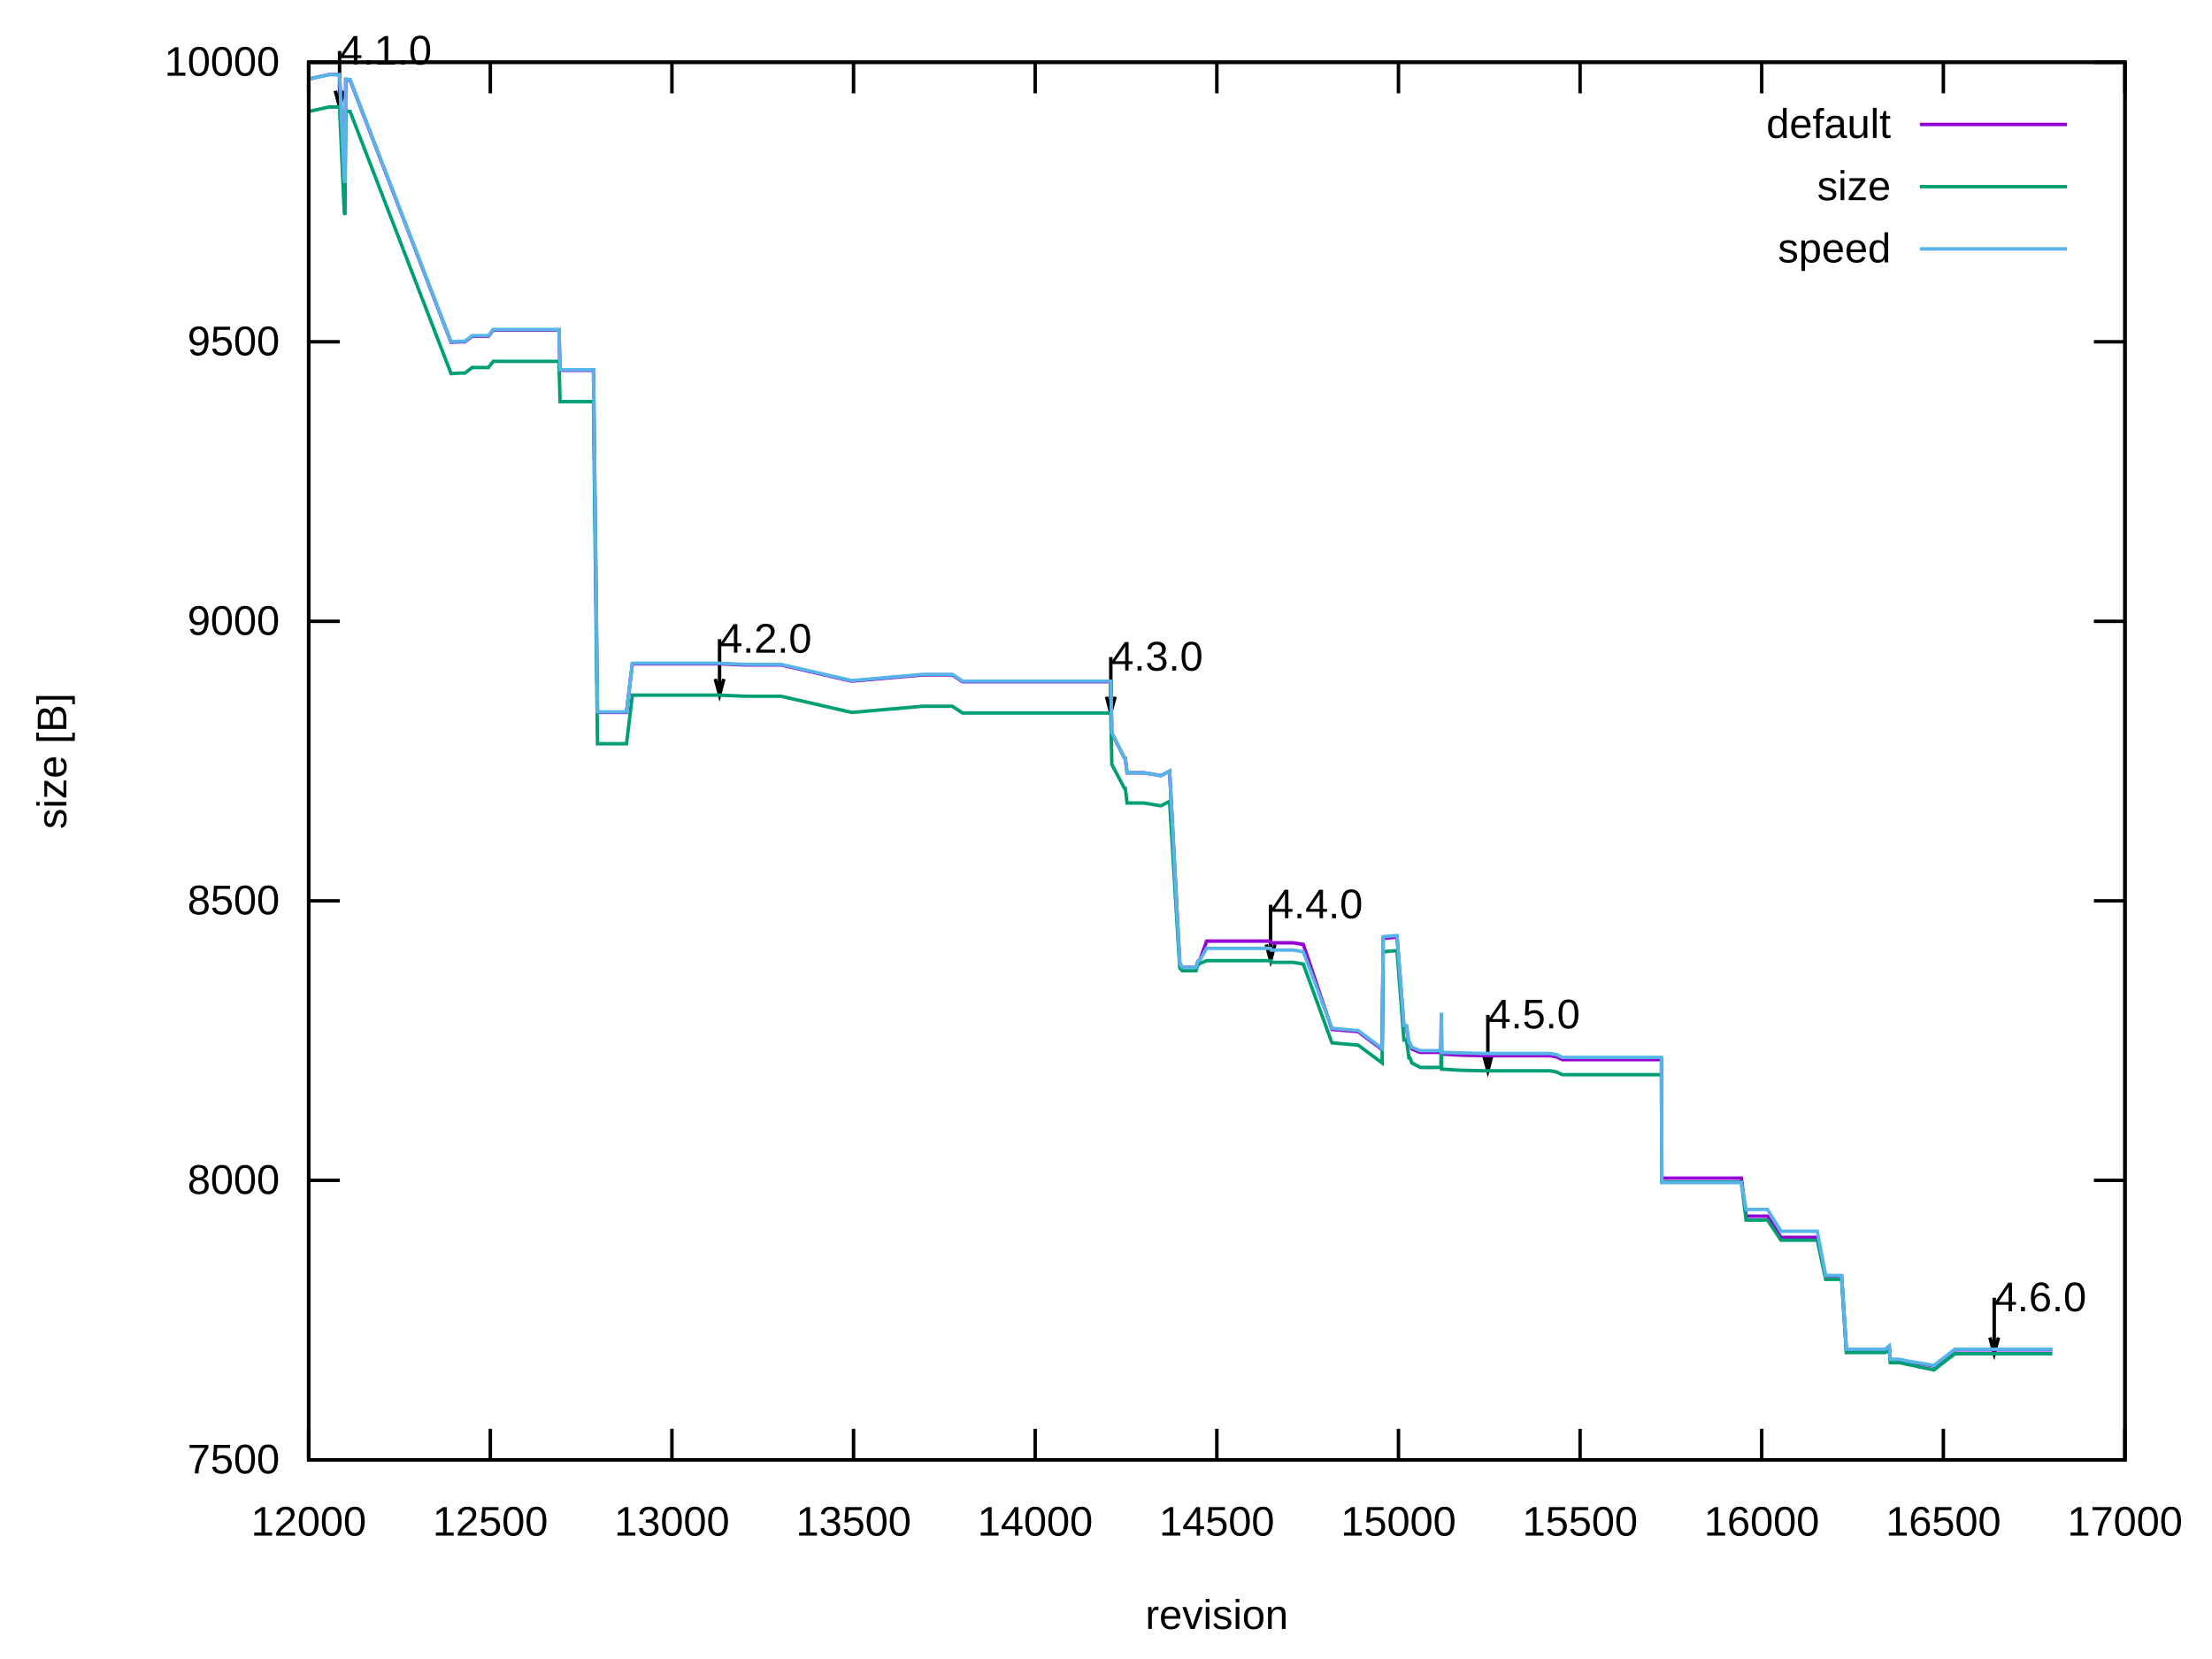
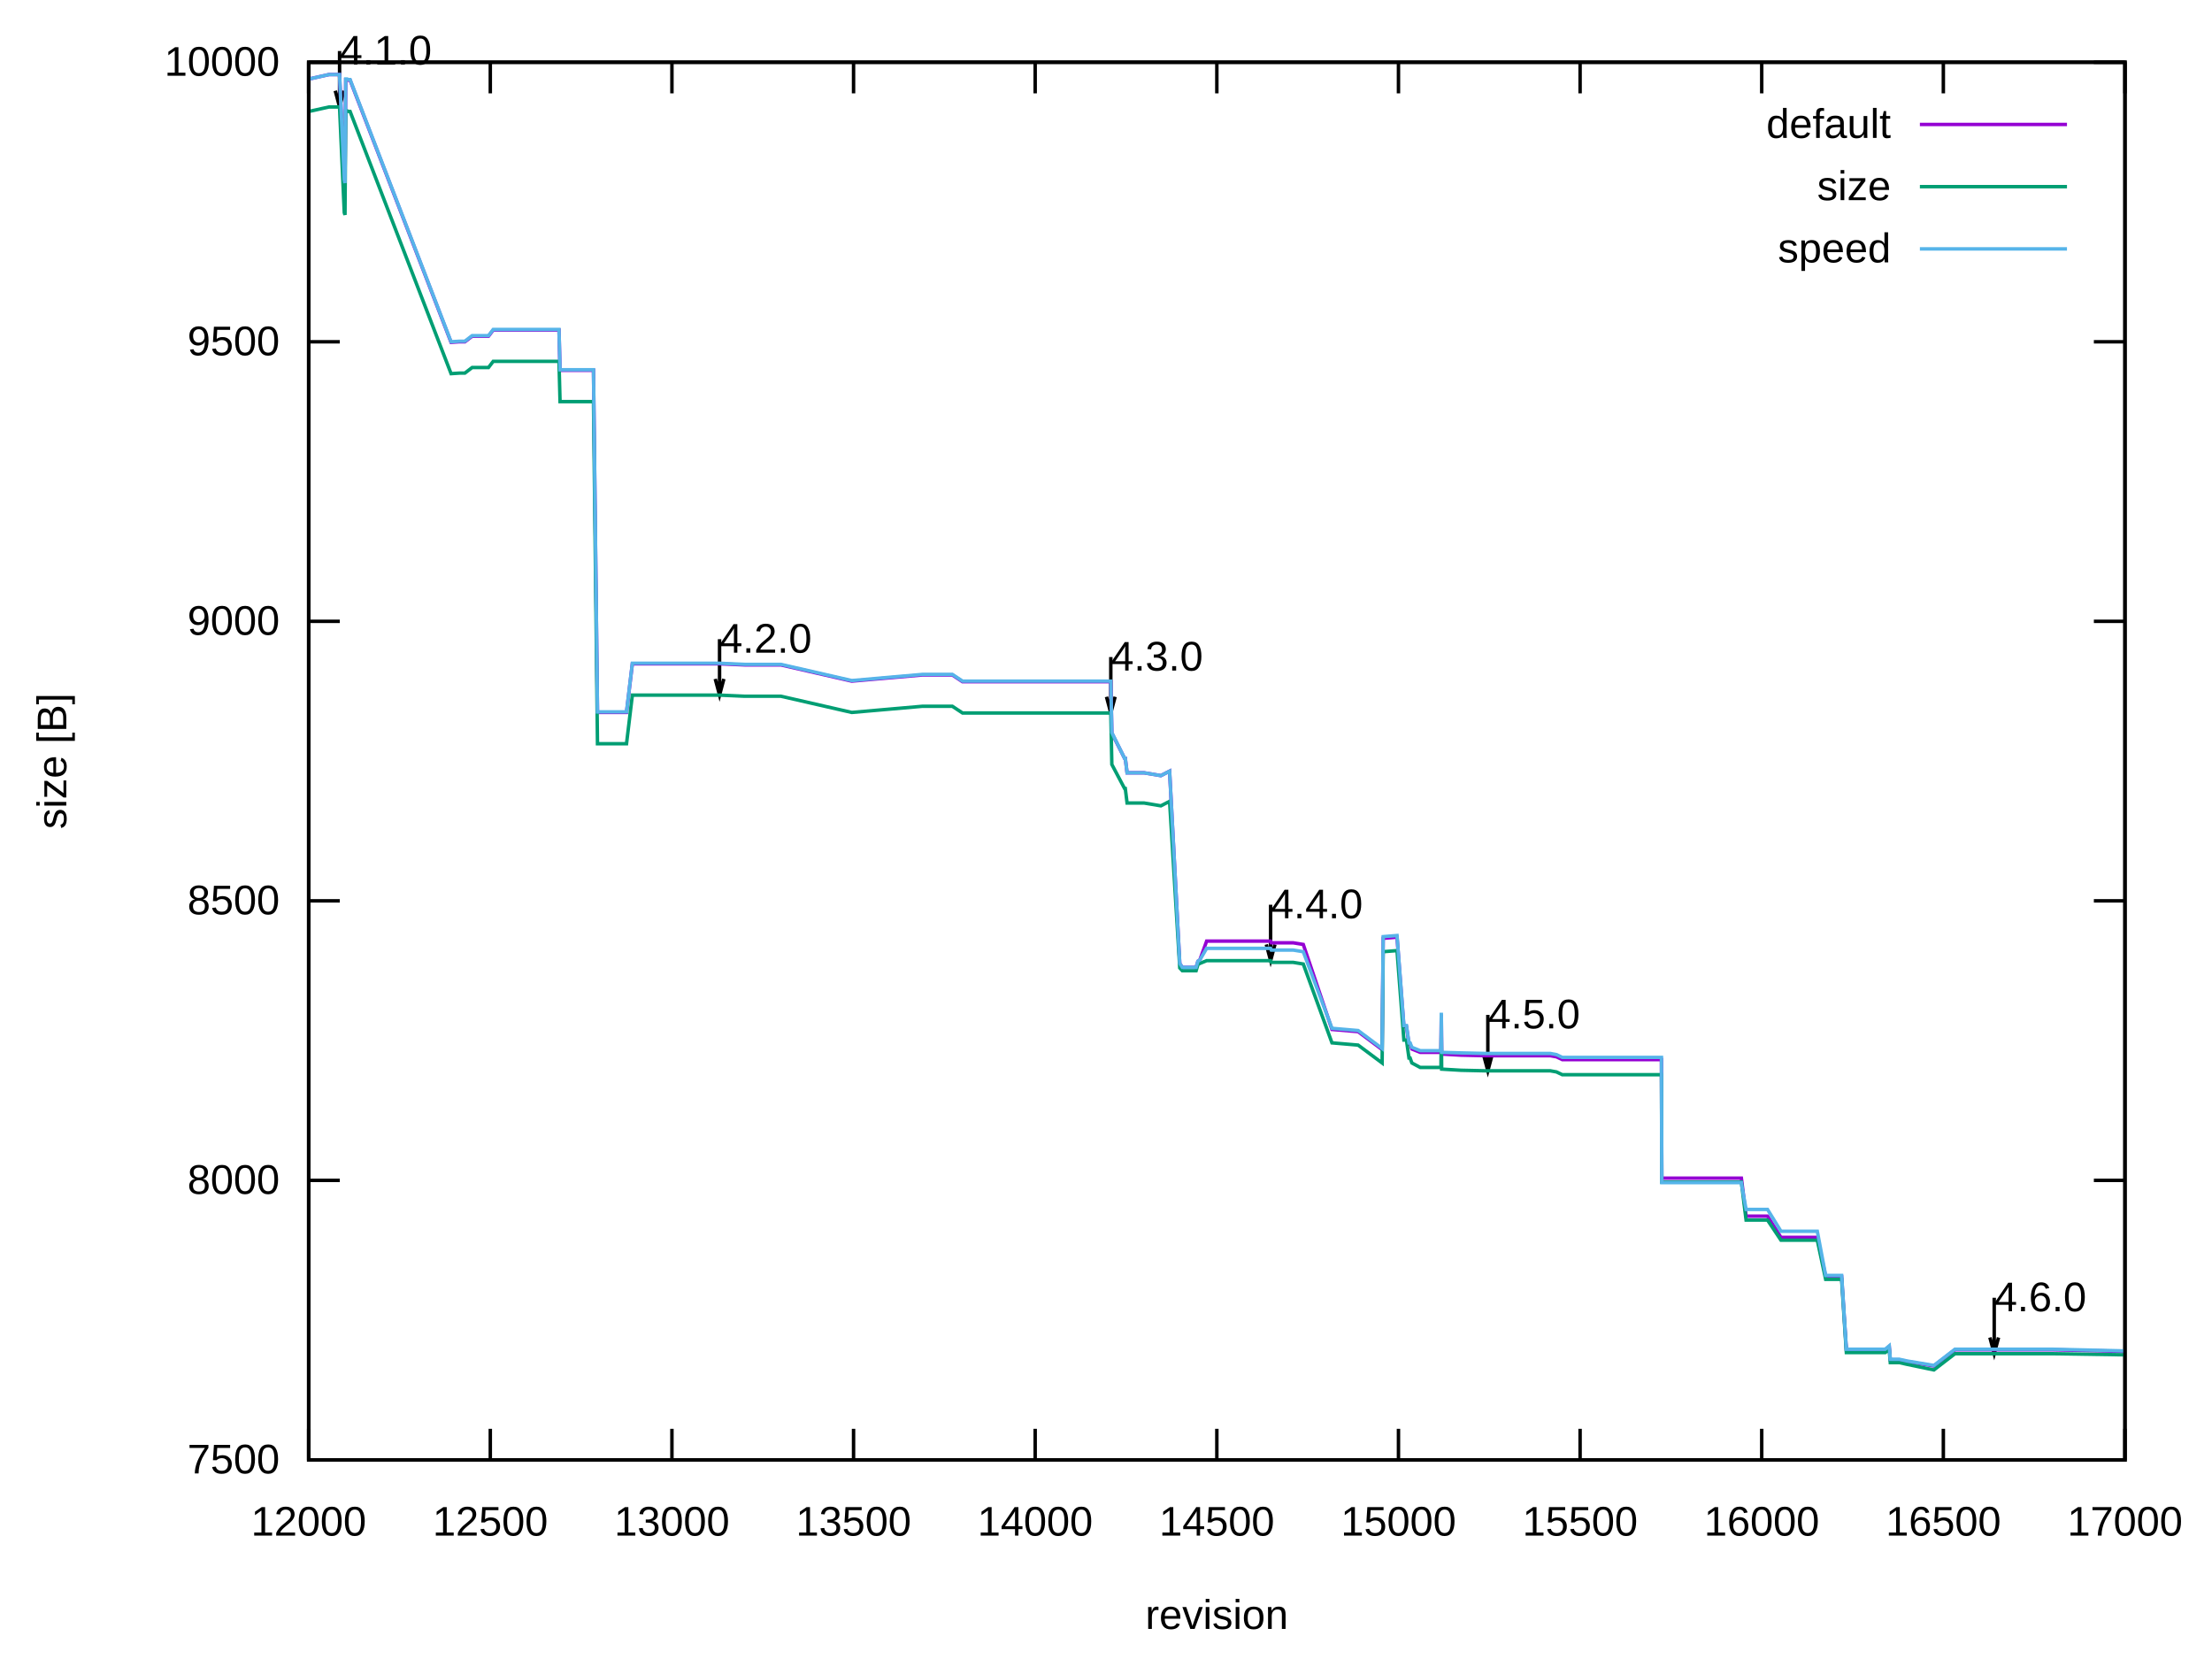
<svg xmlns="http://www.w3.org/2000/svg" xmlns:xlink="http://www.w3.org/1999/xlink" width="640" height="480" viewBox="0 0 640 480">
  <g id="gnuplot_canvas">
    <rect x="0" y="0" width="640" height="480" fill="none" />
    <defs>
      <circle id="gpDot" r="0.5" stroke-width="0.5" stroke="currentColor" />
      <path id="gpPt0" stroke-width="0.222" stroke="currentColor" d="M-1,0 h2 M0,-1 v2" />
      <path id="gpPt1" stroke-width="0.222" stroke="currentColor" d="M-1,-1 L1,1 M1,-1 L-1,1" />
      <path id="gpPt2" stroke-width="0.222" stroke="currentColor" d="M-1,0 L1,0 M0,-1 L0,1 M-1,-1 L1,1 M-1,1 L1,-1" />
      <rect id="gpPt3" stroke-width="0.222" stroke="currentColor" x="-1" y="-1" width="2" height="2" />
      <rect id="gpPt4" stroke-width="0.222" stroke="currentColor" fill="currentColor" x="-1" y="-1" width="2" height="2" />
      <circle id="gpPt5" stroke-width="0.222" stroke="currentColor" cx="0" cy="0" r="1" />
      <use xlink:href="#gpPt5" id="gpPt6" fill="currentColor" stroke="none" />
      <path id="gpPt7" stroke-width="0.222" stroke="currentColor" d="M0,-1.33 L-1.33,0.67 L1.33,0.67 z" />
      <use xlink:href="#gpPt7" id="gpPt8" fill="currentColor" stroke="none" />
      <use xlink:href="#gpPt7" id="gpPt9" stroke="currentColor" transform="rotate(180)" />
      <use xlink:href="#gpPt9" id="gpPt10" fill="currentColor" stroke="none" />
      <use xlink:href="#gpPt3" id="gpPt11" stroke="currentColor" transform="rotate(45)" />
      <use xlink:href="#gpPt11" id="gpPt12" fill="currentColor" stroke="none" />
      <path id="gpPt13" stroke-width="0.222" stroke="currentColor" d="M0,1.330 L1.265,0.411 L0.782,-1.067 L-0.782,-1.076 L-1.265,0.411 z" />
      <use xlink:href="#gpPt13" id="gpPt14" fill="currentColor" stroke="none" />
      <filter id="textbox" filterUnits="objectBoundingBox" x="0" y="0" height="1" width="1">
        <feFlood flood-color="white" flood-opacity="1" result="bgnd" />
        <feComposite in="SourceGraphic" in2="bgnd" operator="atop" />
      </filter>
      <filter id="greybox" filterUnits="objectBoundingBox" x="0" y="0" height="1" width="1">
        <feFlood flood-color="lightgrey" flood-opacity="1" result="grey" />
        <feComposite in="SourceGraphic" in2="grey" operator="atop" />
      </filter>
    </defs>
    <g fill="none" color="white" stroke="currentColor" stroke-width="1.00" stroke-linecap="butt" stroke-linejoin="miter">
</g>
    <g fill="none" color="black" stroke="currentColor" stroke-width="1.00" stroke-linecap="butt" stroke-linejoin="miter">
      <path stroke="black" d="M89.31,422.40 L98.31,422.40 M614.82,422.40 L605.82,422.40  " />
      <g transform="translate(80.92,426.30)" stroke="none" fill="black" font-family="Arial" font-size="12.00" text-anchor="end">
        <text>
          <tspan font-family="Arial"> 7500</tspan>
        </text>
      </g>
    </g>
    <g fill="none" color="black" stroke="currentColor" stroke-width="1.00" stroke-linecap="butt" stroke-linejoin="miter">
      <path stroke="black" d="M89.31,341.52 L98.31,341.52 M614.82,341.52 L605.82,341.52  " />
      <g transform="translate(80.92,345.42)" stroke="none" fill="black" font-family="Arial" font-size="12.00" text-anchor="end">
        <text>
          <tspan font-family="Arial"> 8000</tspan>
        </text>
      </g>
    </g>
    <g fill="none" color="black" stroke="currentColor" stroke-width="1.00" stroke-linecap="butt" stroke-linejoin="miter">
      <path stroke="black" d="M89.31,260.64 L98.31,260.64 M614.82,260.64 L605.82,260.64  " />
      <g transform="translate(80.92,264.54)" stroke="none" fill="black" font-family="Arial" font-size="12.00" text-anchor="end">
        <text>
          <tspan font-family="Arial"> 8500</tspan>
        </text>
      </g>
    </g>
    <g fill="none" color="black" stroke="currentColor" stroke-width="1.00" stroke-linecap="butt" stroke-linejoin="miter">
      <path stroke="black" d="M89.31,179.77 L98.31,179.77 M614.82,179.77 L605.82,179.77  " />
      <g transform="translate(80.92,183.67)" stroke="none" fill="black" font-family="Arial" font-size="12.00" text-anchor="end">
        <text>
          <tspan font-family="Arial"> 9000</tspan>
        </text>
      </g>
    </g>
    <g fill="none" color="black" stroke="currentColor" stroke-width="1.00" stroke-linecap="butt" stroke-linejoin="miter">
      <path stroke="black" d="M89.31,98.89 L98.31,98.89 M614.82,98.89 L605.82,98.89  " />
      <g transform="translate(80.92,102.79)" stroke="none" fill="black" font-family="Arial" font-size="12.00" text-anchor="end">
        <text>
          <tspan font-family="Arial"> 9500</tspan>
        </text>
      </g>
    </g>
    <g fill="none" color="black" stroke="currentColor" stroke-width="1.00" stroke-linecap="butt" stroke-linejoin="miter">
      <path stroke="black" d="M89.31,18.01 L98.31,18.01 M614.82,18.01 L605.82,18.01  " />
      <g transform="translate(80.92,21.91)" stroke="none" fill="black" font-family="Arial" font-size="12.00" text-anchor="end">
        <text>
          <tspan font-family="Arial"> 10000</tspan>
        </text>
      </g>
    </g>
    <g fill="none" color="black" stroke="currentColor" stroke-width="1.00" stroke-linecap="butt" stroke-linejoin="miter">
      <path stroke="black" d="M89.31,422.40 L89.31,413.40 M89.31,18.01 L89.31,27.01  " />
      <g transform="translate(89.31,444.30)" stroke="none" fill="black" font-family="Arial" font-size="12.00" text-anchor="middle">
        <text>
          <tspan font-family="Arial"> 12000</tspan>
        </text>
      </g>
    </g>
    <g fill="none" color="black" stroke="currentColor" stroke-width="1.00" stroke-linecap="butt" stroke-linejoin="miter">
      <path stroke="black" d="M141.86,422.40 L141.86,413.40 M141.86,18.01 L141.86,27.01  " />
      <g transform="translate(141.86,444.30)" stroke="none" fill="black" font-family="Arial" font-size="12.00" text-anchor="middle">
        <text>
          <tspan font-family="Arial"> 12500</tspan>
        </text>
      </g>
    </g>
    <g fill="none" color="black" stroke="currentColor" stroke-width="1.00" stroke-linecap="butt" stroke-linejoin="miter">
      <path stroke="black" d="M194.41,422.40 L194.41,413.40 M194.41,18.01 L194.41,27.01  " />
      <g transform="translate(194.41,444.30)" stroke="none" fill="black" font-family="Arial" font-size="12.00" text-anchor="middle">
        <text>
          <tspan font-family="Arial"> 13000</tspan>
        </text>
      </g>
    </g>
    <g fill="none" color="black" stroke="currentColor" stroke-width="1.00" stroke-linecap="butt" stroke-linejoin="miter">
      <path stroke="black" d="M246.96,422.40 L246.96,413.40 M246.96,18.01 L246.96,27.01  " />
      <g transform="translate(246.96,444.30)" stroke="none" fill="black" font-family="Arial" font-size="12.00" text-anchor="middle">
        <text>
          <tspan font-family="Arial"> 13500</tspan>
        </text>
      </g>
    </g>
    <g fill="none" color="black" stroke="currentColor" stroke-width="1.00" stroke-linecap="butt" stroke-linejoin="miter">
      <path stroke="black" d="M299.51,422.40 L299.51,413.40 M299.51,18.01 L299.51,27.01  " />
      <g transform="translate(299.51,444.30)" stroke="none" fill="black" font-family="Arial" font-size="12.00" text-anchor="middle">
        <text>
          <tspan font-family="Arial"> 14000</tspan>
        </text>
      </g>
    </g>
    <g fill="none" color="black" stroke="currentColor" stroke-width="1.00" stroke-linecap="butt" stroke-linejoin="miter">
      <path stroke="black" d="M352.07,422.40 L352.07,413.40 M352.07,18.01 L352.07,27.01  " />
      <g transform="translate(352.07,444.30)" stroke="none" fill="black" font-family="Arial" font-size="12.00" text-anchor="middle">
        <text>
          <tspan font-family="Arial"> 14500</tspan>
        </text>
      </g>
    </g>
    <g fill="none" color="black" stroke="currentColor" stroke-width="1.00" stroke-linecap="butt" stroke-linejoin="miter">
      <path stroke="black" d="M404.62,422.40 L404.62,413.40 M404.62,18.01 L404.62,27.01  " />
      <g transform="translate(404.62,444.30)" stroke="none" fill="black" font-family="Arial" font-size="12.00" text-anchor="middle">
        <text>
          <tspan font-family="Arial"> 15000</tspan>
        </text>
      </g>
    </g>
    <g fill="none" color="black" stroke="currentColor" stroke-width="1.00" stroke-linecap="butt" stroke-linejoin="miter">
      <path stroke="black" d="M457.17,422.40 L457.17,413.40 M457.17,18.01 L457.17,27.01  " />
      <g transform="translate(457.17,444.30)" stroke="none" fill="black" font-family="Arial" font-size="12.00" text-anchor="middle">
        <text>
          <tspan font-family="Arial"> 15500</tspan>
        </text>
      </g>
    </g>
    <g fill="none" color="black" stroke="currentColor" stroke-width="1.00" stroke-linecap="butt" stroke-linejoin="miter">
      <path stroke="black" d="M509.72,422.40 L509.72,413.40 M509.72,18.01 L509.72,27.01  " />
      <g transform="translate(509.72,444.30)" stroke="none" fill="black" font-family="Arial" font-size="12.00" text-anchor="middle">
        <text>
          <tspan font-family="Arial"> 16000</tspan>
        </text>
      </g>
    </g>
    <g fill="none" color="black" stroke="currentColor" stroke-width="1.00" stroke-linecap="butt" stroke-linejoin="miter">
      <path stroke="black" d="M562.27,422.40 L562.27,413.40 M562.27,18.01 L562.27,27.01  " />
      <g transform="translate(562.27,444.30)" stroke="none" fill="black" font-family="Arial" font-size="12.00" text-anchor="middle">
        <text>
          <tspan font-family="Arial"> 16500</tspan>
        </text>
      </g>
    </g>
    <g fill="none" color="black" stroke="currentColor" stroke-width="1.00" stroke-linecap="butt" stroke-linejoin="miter">
      <path stroke="black" d="M614.82,422.40 L614.82,413.40 M614.82,18.01 L614.82,27.01  " />
      <g transform="translate(614.82,444.30)" stroke="none" fill="black" font-family="Arial" font-size="12.00" text-anchor="middle">
        <text>
          <tspan font-family="Arial"> 17000</tspan>
        </text>
      </g>
    </g>
    <g fill="none" color="black" stroke="currentColor" stroke-width="1.00" stroke-linecap="butt" stroke-linejoin="miter">
</g>
    <g fill="none" color="black" stroke="currentColor" stroke-width="1.00" stroke-linecap="butt" stroke-linejoin="miter">
      <path stroke="black" d="M89.31,18.01 L89.31,422.40 L614.82,422.40 L614.82,18.01 L89.31,18.01 Z  " />
      <g transform="translate(98.24,18.67)" stroke="none" fill="black" font-family="Arial" font-size="12.00" text-anchor="start">
        <text>
          <tspan font-family="Arial">4.1.0</tspan>
        </text>
      </g>
      <g transform="translate(208.18,188.84)" stroke="none" fill="black" font-family="Arial" font-size="12.00" text-anchor="start">
        <text>
          <tspan font-family="Arial">4.2.0</tspan>
        </text>
      </g>
      <g transform="translate(321.38,194.02)" stroke="none" fill="black" font-family="Arial" font-size="12.00" text-anchor="start">
        <text>
          <tspan font-family="Arial">4.3.0</tspan>
        </text>
      </g>
      <g transform="translate(367.62,265.68)" stroke="none" fill="black" font-family="Arial" font-size="12.00" text-anchor="start">
        <text>
          <tspan font-family="Arial">4.4.0</tspan>
        </text>
      </g>
      <g transform="translate(430.47,297.54)" stroke="none" fill="black" font-family="Arial" font-size="12.00" text-anchor="start">
        <text>
          <tspan font-family="Arial">4.5.0</tspan>
        </text>
      </g>
      <g transform="translate(576.98,379.39)" stroke="none" fill="black" font-family="Arial" font-size="12.00" text-anchor="start">
        <text>
          <tspan font-family="Arial">4.6.0</tspan>
        </text>
      </g>
    </g>
    <g fill="none" color="black" stroke="currentColor" stroke-width="1.00" stroke-linecap="butt" stroke-linejoin="miter">
      <path stroke="black" d="M97.00,26.26 L98.25,30.94 L99.50,26.26 M98.25,14.76 L98.25,30.94  " />
    </g>
    <g fill="none" color="black" stroke="currentColor" stroke-width="1.00" stroke-linecap="butt" stroke-linejoin="miter">
      <path stroke="black" d="M206.94,196.43 L208.19,201.11 L209.44,196.43 M208.19,184.93 L208.19,201.11  " />
    </g>
    <g fill="none" color="black" stroke="currentColor" stroke-width="1.00" stroke-linecap="butt" stroke-linejoin="miter">
      <path stroke="black" d="M320.14,201.60 L321.39,206.28 L322.64,201.60 M321.39,190.11 L321.39,206.28  " />
    </g>
    <g fill="none" color="black" stroke="currentColor" stroke-width="1.00" stroke-linecap="butt" stroke-linejoin="miter">
      <path stroke="black" d="M366.38,273.26 L367.63,277.94 L368.88,273.26 M367.63,261.77 L367.63,277.94  " />
    </g>
    <g fill="none" color="black" stroke="currentColor" stroke-width="1.00" stroke-linecap="butt" stroke-linejoin="miter">
      <path stroke="black" d="M429.23,305.13 L430.48,309.81 L431.73,305.13 M430.48,293.63 L430.48,309.81  " />
    </g>
    <g fill="none" color="black" stroke="currentColor" stroke-width="1.00" stroke-linecap="butt" stroke-linejoin="miter">
      <path stroke="black" d="M575.74,386.98 L576.99,391.66 L578.24,386.98 M576.99,375.48 L576.99,391.66  " />
    </g>
    <g fill="none" color="black" stroke="currentColor" stroke-width="1.00" stroke-linecap="butt" stroke-linejoin="miter">
</g>
    <g id="gnuplot_plot_1">
      <g fill="none" color="black" stroke="currentColor" stroke-width="1.00" stroke-linecap="butt" stroke-linejoin="miter">
        <g transform="translate(547.09,39.91)" stroke="none" fill="black" font-family="Arial" font-size="12.00" text-anchor="end">
          <text>
            <tspan font-family="Arial">default</tspan>
          </text>
        </g>
      </g>
      <g fill="none" color="black" stroke="currentColor" stroke-width="1.00" stroke-linecap="butt" stroke-linejoin="miter">
-         <path stroke="rgb(148,   0, 211)" d="M555.48,36.01 L598.04,36.01 M89.42,22.86 L95.20,21.57 L98.24,21.57 L99.61,52.14 L99.82,53.11 L100.03,23.02   L100.45,23.02 L100.77,23.19 L101.29,23.19 L130.51,99.05 L132.93,98.89 L134.50,98.89 L136.61,97.27 L138.08,97.27   L140.60,97.27 L141.34,97.27 L142.70,95.49 L156.79,95.49 L160.04,95.49 L161.73,95.49 L162.04,107.14 L167.72,107.14   L171.71,107.14 L172.87,206.13 L176.23,206.13 L179.91,206.13 L181.27,206.13 L182.96,192.06 L183.90,192.06 L191.15,192.06   L208.18,192.06 L215.43,192.38 L225.94,192.38 L246.44,197.07 L266.83,195.29 L268.93,195.29 L273.03,195.29 L275.55,195.29   L278.49,197.24 L278.91,197.24 L279.86,197.24 L281.12,197.24 L283.22,197.24 L287.43,197.24 L289.00,197.24 L299.51,197.24   L318.85,197.24 L321.38,197.24 L321.69,212.12 L325.37,219.40 L325.58,219.40 L326.10,223.60 L331.04,223.60 L335.88,224.41   L338.40,223.12 L341.34,278.76 L342.08,279.89 L346.07,279.89 L346.60,278.11 L347.13,277.79 L349.12,272.29 L353.12,272.29   L355.01,272.29 L367.62,272.29 L367.83,272.78 L374.14,272.78 L377.08,273.26 L385.38,297.85 L392.95,298.49 L399.89,303.67   L400.20,271.48 L404.20,271.16 L406.19,297.04 L406.93,297.04 L407.66,302.05 L407.98,302.05 L408.50,303.51 L410.92,304.48   L414.39,304.48 L415.55,304.48 L416.91,304.48 L417.02,293.48 L417.12,304.97 L422.69,305.29 L429.84,305.45 L430.47,305.45   L437.93,305.45 L448.55,305.45 L450.34,305.77 L452.02,306.58 L455.70,306.58 L462.42,306.58 L465.58,306.58 L474.93,306.58   L480.71,306.58 L480.81,340.87 L485.33,340.87 L498.16,340.87 L498.26,340.87 L503.83,340.87 L503.94,341.68 L505.20,351.87   L511.40,351.87 L515.29,358.02 L525.80,358.02 L528.22,369.34 L532.84,369.34 L534.21,390.53 L541.77,390.53 L542.40,390.53   L545.45,390.53 L546.61,389.56 L546.92,393.45 L549.55,393.45 L551.76,393.93 L559.54,395.22 L565.63,390.53 L576.98,390.53   L577.19,390.53 L580.24,390.53 L583.29,390.53 L586.02,390.53 L588.86,390.53 L593.80,390.53  " />
+         <path stroke="rgb(148,   0, 211)" d="M555.48,36.01 L598.04,36.01 M89.42,22.86 L95.20,21.57 L98.24,21.57 L99.61,52.14 L99.82,53.11 L100.03,23.02   L100.45,23.02 L100.77,23.19 L101.29,23.19 L130.51,99.05 L132.93,98.89 L134.50,98.89 L136.61,97.27 L138.08,97.27   L140.60,97.27 L141.34,97.27 L142.70,95.49 L156.79,95.49 L160.04,95.49 L161.73,95.49 L162.04,107.14 L167.72,107.14   L171.71,107.14 L172.87,206.13 L176.23,206.13 L179.91,206.13 L181.27,206.13 L182.96,192.06 L183.90,192.06 L191.15,192.06   L208.18,192.06 L215.43,192.38 L225.94,192.38 L246.44,197.07 L266.83,195.29 L268.93,195.29 L273.03,195.29 L275.55,195.29   L278.49,197.24 L278.91,197.24 L279.86,197.24 L281.12,197.24 L283.22,197.24 L287.43,197.24 L289.00,197.24 L299.51,197.24   L318.85,197.24 L321.38,197.24 L321.69,212.12 L325.37,219.40 L325.58,219.40 L326.10,223.60 L331.04,223.60 L335.88,224.41   L338.40,223.12 L341.34,278.76 L342.08,279.89 L346.07,279.89 L346.60,278.11 L347.13,277.79 L349.12,272.29 L353.12,272.29   L355.01,272.29 L367.62,272.29 L367.83,272.78 L374.14,272.78 L377.08,273.26 L385.38,297.85 L392.95,298.49 L399.89,303.67   L400.20,271.48 L404.20,271.16 L406.19,297.04 L406.93,297.04 L407.66,302.05 L407.98,302.05 L408.50,303.51 L410.92,304.48   L414.39,304.48 L415.55,304.48 L416.91,304.48 L417.02,293.48 L417.12,304.97 L422.69,305.29 L429.84,305.45 L430.47,305.45   L437.93,305.45 L448.55,305.45 L450.34,305.77 L452.02,306.58 L455.70,306.58 L462.42,306.58 L465.58,306.58 L474.93,306.58   L480.71,306.58 L480.81,340.87 L485.33,340.87 L498.16,340.87 L498.26,340.87 L503.83,340.87 L503.94,341.68 L505.20,351.87   L511.40,351.87 L515.29,358.02 L525.80,358.02 L528.22,369.34 L532.84,369.34 L534.21,390.53 L541.77,390.53 L542.40,390.53   L545.45,390.53 L546.61,389.56 L546.92,393.45 L549.55,393.45 L551.76,393.93 L559.54,395.22 L565.63,390.53 L576.98,390.53   L577.19,390.53 L580.24,390.53 L583.29,390.53 L586.02,390.53 L588.86,390.53 L593.80,390.53 L614.82,391.02  " />
      </g>
    </g>
    <g id="gnuplot_plot_2">
      <g fill="none" color="black" stroke="currentColor" stroke-width="1.00" stroke-linecap="butt" stroke-linejoin="miter">
        <g transform="translate(547.09,57.91)" stroke="none" fill="black" font-family="Arial" font-size="12.00" text-anchor="end">
          <text>
            <tspan font-family="Arial">size</tspan>
          </text>
        </g>
      </g>
      <g fill="none" color="black" stroke="currentColor" stroke-width="1.00" stroke-linecap="butt" stroke-linejoin="miter">
-         <path stroke="rgb(  0, 158, 115)" d="M555.48,54.01 L598.04,54.01 M89.42,32.24 L95.20,30.95 L98.24,30.95 L99.61,61.52 L99.82,62.17 L100.03,32.08   L100.45,32.08 L100.77,32.24 L101.29,32.24 L130.51,108.11 L132.93,107.95 L134.50,107.95 L136.61,106.33 L138.08,106.33   L140.60,106.33 L141.34,106.33 L142.70,104.55 L156.79,104.55 L160.04,104.55 L161.73,104.55 L162.04,116.20 L167.72,116.20   L171.71,116.20 L172.87,215.19 L176.23,215.19 L179.91,215.19 L181.27,215.19 L182.96,201.12 L183.90,201.12 L191.15,201.12   L208.18,201.12 L215.43,201.44 L225.94,201.44 L246.44,206.13 L266.83,204.35 L268.93,204.35 L273.03,204.35 L275.55,204.35   L278.49,206.29 L278.91,206.29 L279.86,206.29 L281.12,206.29 L283.22,206.29 L287.43,206.29 L289.00,206.29 L299.51,206.29   L318.85,206.29 L321.38,206.29 L321.69,221.18 L325.37,228.13 L325.58,228.13 L326.10,232.34 L331.04,232.34 L335.88,233.15   L338.40,231.85 L341.34,280.05 L342.08,280.86 L346.07,280.86 L346.60,279.08 L347.13,278.76 L349.12,277.95 L353.12,277.95   L355.01,277.95 L367.62,277.95 L367.83,278.44 L374.14,278.44 L377.08,278.92 L385.38,301.73 L392.95,302.38 L399.89,307.55   L400.20,275.36 L404.20,275.04 L406.19,300.92 L406.93,300.92 L407.66,306.10 L407.98,306.10 L408.50,307.55 L410.92,308.85   L414.39,308.85 L415.55,308.85 L416.91,308.85 L417.02,297.85 L417.12,309.33 L422.69,309.66 L429.84,309.82 L430.47,309.82   L437.93,309.82 L448.55,309.82 L450.34,310.14 L452.02,310.95 L455.70,310.95 L462.42,310.95 L465.58,310.95 L474.93,310.95   L480.71,310.95 L480.81,342.01 L485.33,342.01 L498.16,342.01 L498.26,342.01 L503.83,342.01 L503.94,342.82 L505.20,353.01   L511.40,353.01 L515.29,358.83 L525.80,358.83 L528.22,370.15 L532.84,370.15 L534.21,391.34 L541.77,391.34 L542.40,391.34   L545.45,391.34 L546.61,390.37 L546.92,394.25 L549.55,394.25 L551.76,394.74 L559.54,396.36 L565.63,391.67 L576.98,391.67   L577.19,391.67 L580.24,391.67 L583.29,391.67 L586.02,391.67 L588.86,391.67 L593.80,391.67  " />
+         <path stroke="rgb(  0, 158, 115)" d="M555.48,54.01 L598.04,54.01 M89.42,32.24 L95.20,30.95 L98.24,30.95 L99.61,61.52 L99.82,62.17 L100.03,32.08   L100.45,32.08 L100.77,32.24 L101.29,32.24 L130.51,108.11 L132.93,107.95 L134.50,107.95 L136.61,106.33 L138.08,106.33   L140.60,106.33 L141.34,106.33 L142.70,104.55 L156.79,104.55 L160.04,104.55 L161.73,104.55 L162.04,116.20 L167.72,116.20   L171.71,116.20 L172.87,215.19 L176.23,215.19 L179.91,215.19 L181.27,215.19 L182.96,201.12 L183.90,201.12 L191.15,201.12   L208.18,201.12 L215.43,201.44 L225.94,201.44 L246.44,206.13 L266.83,204.35 L268.93,204.35 L273.03,204.35 L275.55,204.35   L278.49,206.29 L278.91,206.29 L279.86,206.29 L281.12,206.29 L283.22,206.29 L287.43,206.29 L289.00,206.29 L299.51,206.29   L318.85,206.29 L321.38,206.29 L321.69,221.18 L325.37,228.13 L325.58,228.13 L326.10,232.34 L331.04,232.34 L335.88,233.15   L338.40,231.85 L341.34,280.05 L342.08,280.86 L346.07,280.86 L346.60,279.08 L347.13,278.76 L349.12,277.95 L353.12,277.95   L355.01,277.95 L367.62,277.95 L367.83,278.44 L374.14,278.44 L377.08,278.92 L385.38,301.73 L392.95,302.38 L399.89,307.55   L400.20,275.36 L404.20,275.04 L406.19,300.92 L406.93,300.92 L407.66,306.10 L407.98,306.10 L408.50,307.55 L410.92,308.85   L414.39,308.85 L415.55,308.85 L416.91,308.85 L417.02,297.85 L417.12,309.33 L422.69,309.66 L429.84,309.82 L430.47,309.82   L437.93,309.82 L448.55,309.82 L450.34,310.14 L452.02,310.95 L455.70,310.95 L462.42,310.95 L465.58,310.95 L474.93,310.95   L480.71,310.95 L480.81,342.01 L485.33,342.01 L498.16,342.01 L498.26,342.01 L503.83,342.01 L503.94,342.82 L505.20,353.01   L511.40,353.01 L515.29,358.83 L525.80,358.83 L528.22,370.15 L532.84,370.15 L534.21,391.34 L541.77,391.34 L542.40,391.34   L545.45,391.34 L546.61,390.37 L546.92,394.25 L549.55,394.25 L551.76,394.74 L559.54,396.36 L565.63,391.67 L576.98,391.67   L577.19,391.67 L580.24,391.67 L583.29,391.67 L586.02,391.67 L588.86,391.67 L593.80,391.67 L614.82,391.99  " />
      </g>
    </g>
    <g id="gnuplot_plot_3">
      <g fill="none" color="black" stroke="currentColor" stroke-width="1.00" stroke-linecap="butt" stroke-linejoin="miter">
        <g transform="translate(547.09,75.91)" stroke="none" fill="black" font-family="Arial" font-size="12.00" text-anchor="end">
          <text>
            <tspan font-family="Arial">speed</tspan>
          </text>
        </g>
      </g>
      <g fill="none" color="black" stroke="currentColor" stroke-width="1.00" stroke-linecap="butt" stroke-linejoin="miter">
-         <path stroke="rgb( 86, 180, 233)" d="M555.48,72.01 L598.04,72.01 M89.42,22.86 L95.20,21.57 L98.24,21.57 L99.61,51.98 L99.82,52.95 L100.03,22.86   L100.45,22.86 L100.77,23.02 L101.29,23.02 L130.51,98.89 L132.93,98.73 L134.50,98.73 L136.61,97.11 L138.08,97.11   L140.60,97.11 L141.34,97.11 L142.70,95.33 L156.79,95.33 L160.04,95.33 L161.73,95.33 L162.04,106.98 L167.72,106.98   L171.71,106.98 L172.87,205.97 L176.23,205.97 L179.91,205.97 L181.27,205.97 L182.96,191.90 L183.90,191.90 L191.15,191.90   L208.18,191.90 L215.43,192.22 L225.94,192.22 L246.44,196.91 L266.83,195.13 L268.93,195.13 L273.03,195.13 L275.55,195.13   L278.49,197.07 L278.91,197.07 L279.86,197.07 L281.12,197.07 L283.22,197.07 L287.43,197.07 L289.00,197.07 L299.51,197.07   L318.85,197.07 L321.38,197.07 L321.69,211.96 L325.37,219.40 L325.58,219.40 L326.10,223.60 L331.04,223.60 L335.88,224.41   L338.40,223.12 L341.34,278.76 L342.08,279.89 L346.07,279.89 L346.60,278.11 L347.13,277.79 L349.12,274.39 L353.12,274.39   L355.01,274.39 L367.62,274.39 L367.83,274.88 L374.14,274.88 L377.08,275.36 L385.38,297.52 L392.95,298.17 L399.89,303.35   L400.20,271.00 L404.20,270.67 L406.19,296.72 L406.93,296.72 L407.66,301.73 L407.98,301.73 L408.50,303.02 L410.92,303.99   L414.39,303.99 L415.55,303.99 L416.91,303.99 L417.02,293.00 L417.12,304.48 L422.69,304.64 L429.84,304.80 L430.47,304.80   L437.93,304.80 L448.55,304.80 L450.34,305.13 L452.02,305.94 L455.70,305.94 L462.42,305.94 L465.58,305.94 L474.93,305.94   L480.71,305.94 L480.81,342.17 L485.33,342.17 L498.16,342.17 L498.26,342.17 L503.83,342.17 L503.94,342.98 L505.20,349.93   L511.40,349.93 L515.29,356.24 L525.80,356.24 L528.22,369.02 L532.84,369.02 L534.21,390.37 L541.77,390.37 L542.40,390.37   L545.45,390.37 L546.61,389.40 L546.92,393.28 L549.55,393.28 L551.76,393.77 L559.54,395.06 L565.63,390.37 L576.98,390.37   L577.19,390.37 L580.24,390.37 L583.29,390.37 L586.02,390.37 L588.86,390.37 L593.80,390.37  " />
+         <path stroke="rgb( 86, 180, 233)" d="M555.48,72.01 L598.04,72.01 M89.42,22.86 L95.20,21.57 L98.24,21.57 L99.61,51.98 L99.82,52.95 L100.03,22.86   L100.45,22.86 L100.77,23.02 L101.29,23.02 L130.51,98.89 L132.93,98.73 L134.50,98.73 L136.61,97.11 L138.08,97.11   L140.60,97.11 L141.34,97.11 L142.70,95.33 L156.79,95.33 L160.04,95.33 L161.73,95.33 L162.04,106.98 L167.72,106.98   L171.71,106.98 L172.87,205.97 L176.23,205.97 L179.91,205.97 L181.27,205.97 L182.96,191.90 L183.90,191.90 L191.15,191.90   L208.18,191.90 L215.43,192.22 L225.94,192.22 L246.44,196.91 L266.83,195.13 L268.93,195.13 L273.03,195.13 L275.55,195.13   L278.49,197.07 L278.91,197.07 L279.86,197.07 L281.12,197.07 L283.22,197.07 L287.43,197.07 L289.00,197.07 L299.51,197.07   L318.85,197.07 L321.38,197.07 L321.69,211.96 L325.37,219.40 L325.58,219.40 L326.10,223.60 L331.04,223.60 L335.88,224.41   L338.40,223.12 L341.34,278.76 L342.08,279.89 L346.07,279.89 L346.60,278.11 L347.13,277.79 L349.12,274.39 L353.12,274.39   L355.01,274.39 L367.62,274.39 L367.83,274.88 L374.14,274.88 L377.08,275.36 L385.38,297.52 L392.95,298.17 L399.89,303.35   L400.20,271.00 L404.20,270.67 L406.19,296.72 L406.93,296.72 L407.66,301.73 L407.98,301.73 L408.50,303.02 L410.92,303.99   L414.39,303.99 L415.55,303.99 L416.91,303.99 L417.02,293.00 L417.12,304.48 L422.69,304.64 L429.84,304.80 L430.47,304.80   L437.93,304.80 L448.55,304.80 L450.34,305.13 L452.02,305.94 L455.70,305.94 L462.42,305.94 L465.58,305.94 L474.93,305.94   L480.71,305.94 L480.81,342.17 L485.33,342.17 L498.16,342.17 L498.26,342.17 L503.83,342.17 L503.94,342.98 L505.20,349.93   L511.40,349.93 L515.29,356.24 L525.80,356.24 L528.22,369.02 L532.84,369.02 L534.21,390.37 L541.77,390.37 L542.40,390.37   L545.45,390.37 L546.61,389.40 L546.92,393.28 L549.55,393.28 L551.76,393.77 L559.54,395.06 L565.63,390.37 L576.98,390.37   L577.19,390.37 L580.24,390.37 L583.29,390.37 L586.02,390.37 L588.86,390.37 L593.80,390.37 L614.82,390.86  " />
      </g>
    </g>
    <g fill="none" color="white" stroke="rgb( 86, 180, 233)" stroke-width="2.00" stroke-linecap="butt" stroke-linejoin="miter">
</g>
    <g fill="none" color="black" stroke="currentColor" stroke-width="2.00" stroke-linecap="butt" stroke-linejoin="miter">
</g>
    <g fill="none" color="black" stroke="black" stroke-width="1.00" stroke-linecap="butt" stroke-linejoin="miter">
</g>
    <g fill="none" color="black" stroke="currentColor" stroke-width="1.00" stroke-linecap="butt" stroke-linejoin="miter">
      <path stroke="black" d="M89.31,18.01 L89.31,422.40 L614.82,422.40 L614.82,18.01 L89.31,18.01 Z  " />
      <g transform="translate(19.18,220.21) rotate(270.00)" stroke="none" fill="black" font-family="Arial" font-size="12.00" text-anchor="middle">
        <text>
          <tspan font-family="Arial">size [B]</tspan>
        </text>
      </g>
    </g>
    <g fill="none" color="black" stroke="currentColor" stroke-width="1.00" stroke-linecap="butt" stroke-linejoin="miter">
      <g transform="translate(352.06,471.30)" stroke="none" fill="black" font-family="Arial" font-size="12.00" text-anchor="middle">
        <text>
          <tspan font-family="Arial">revision</tspan>
        </text>
      </g>
    </g>
    <g fill="none" color="black" stroke="currentColor" stroke-width="1.00" stroke-linecap="butt" stroke-linejoin="miter">
</g>
    <g fill="none" color="black" stroke="currentColor" stroke-width="1.00" stroke-linecap="butt" stroke-linejoin="miter">
</g>
  </g>
</svg>
